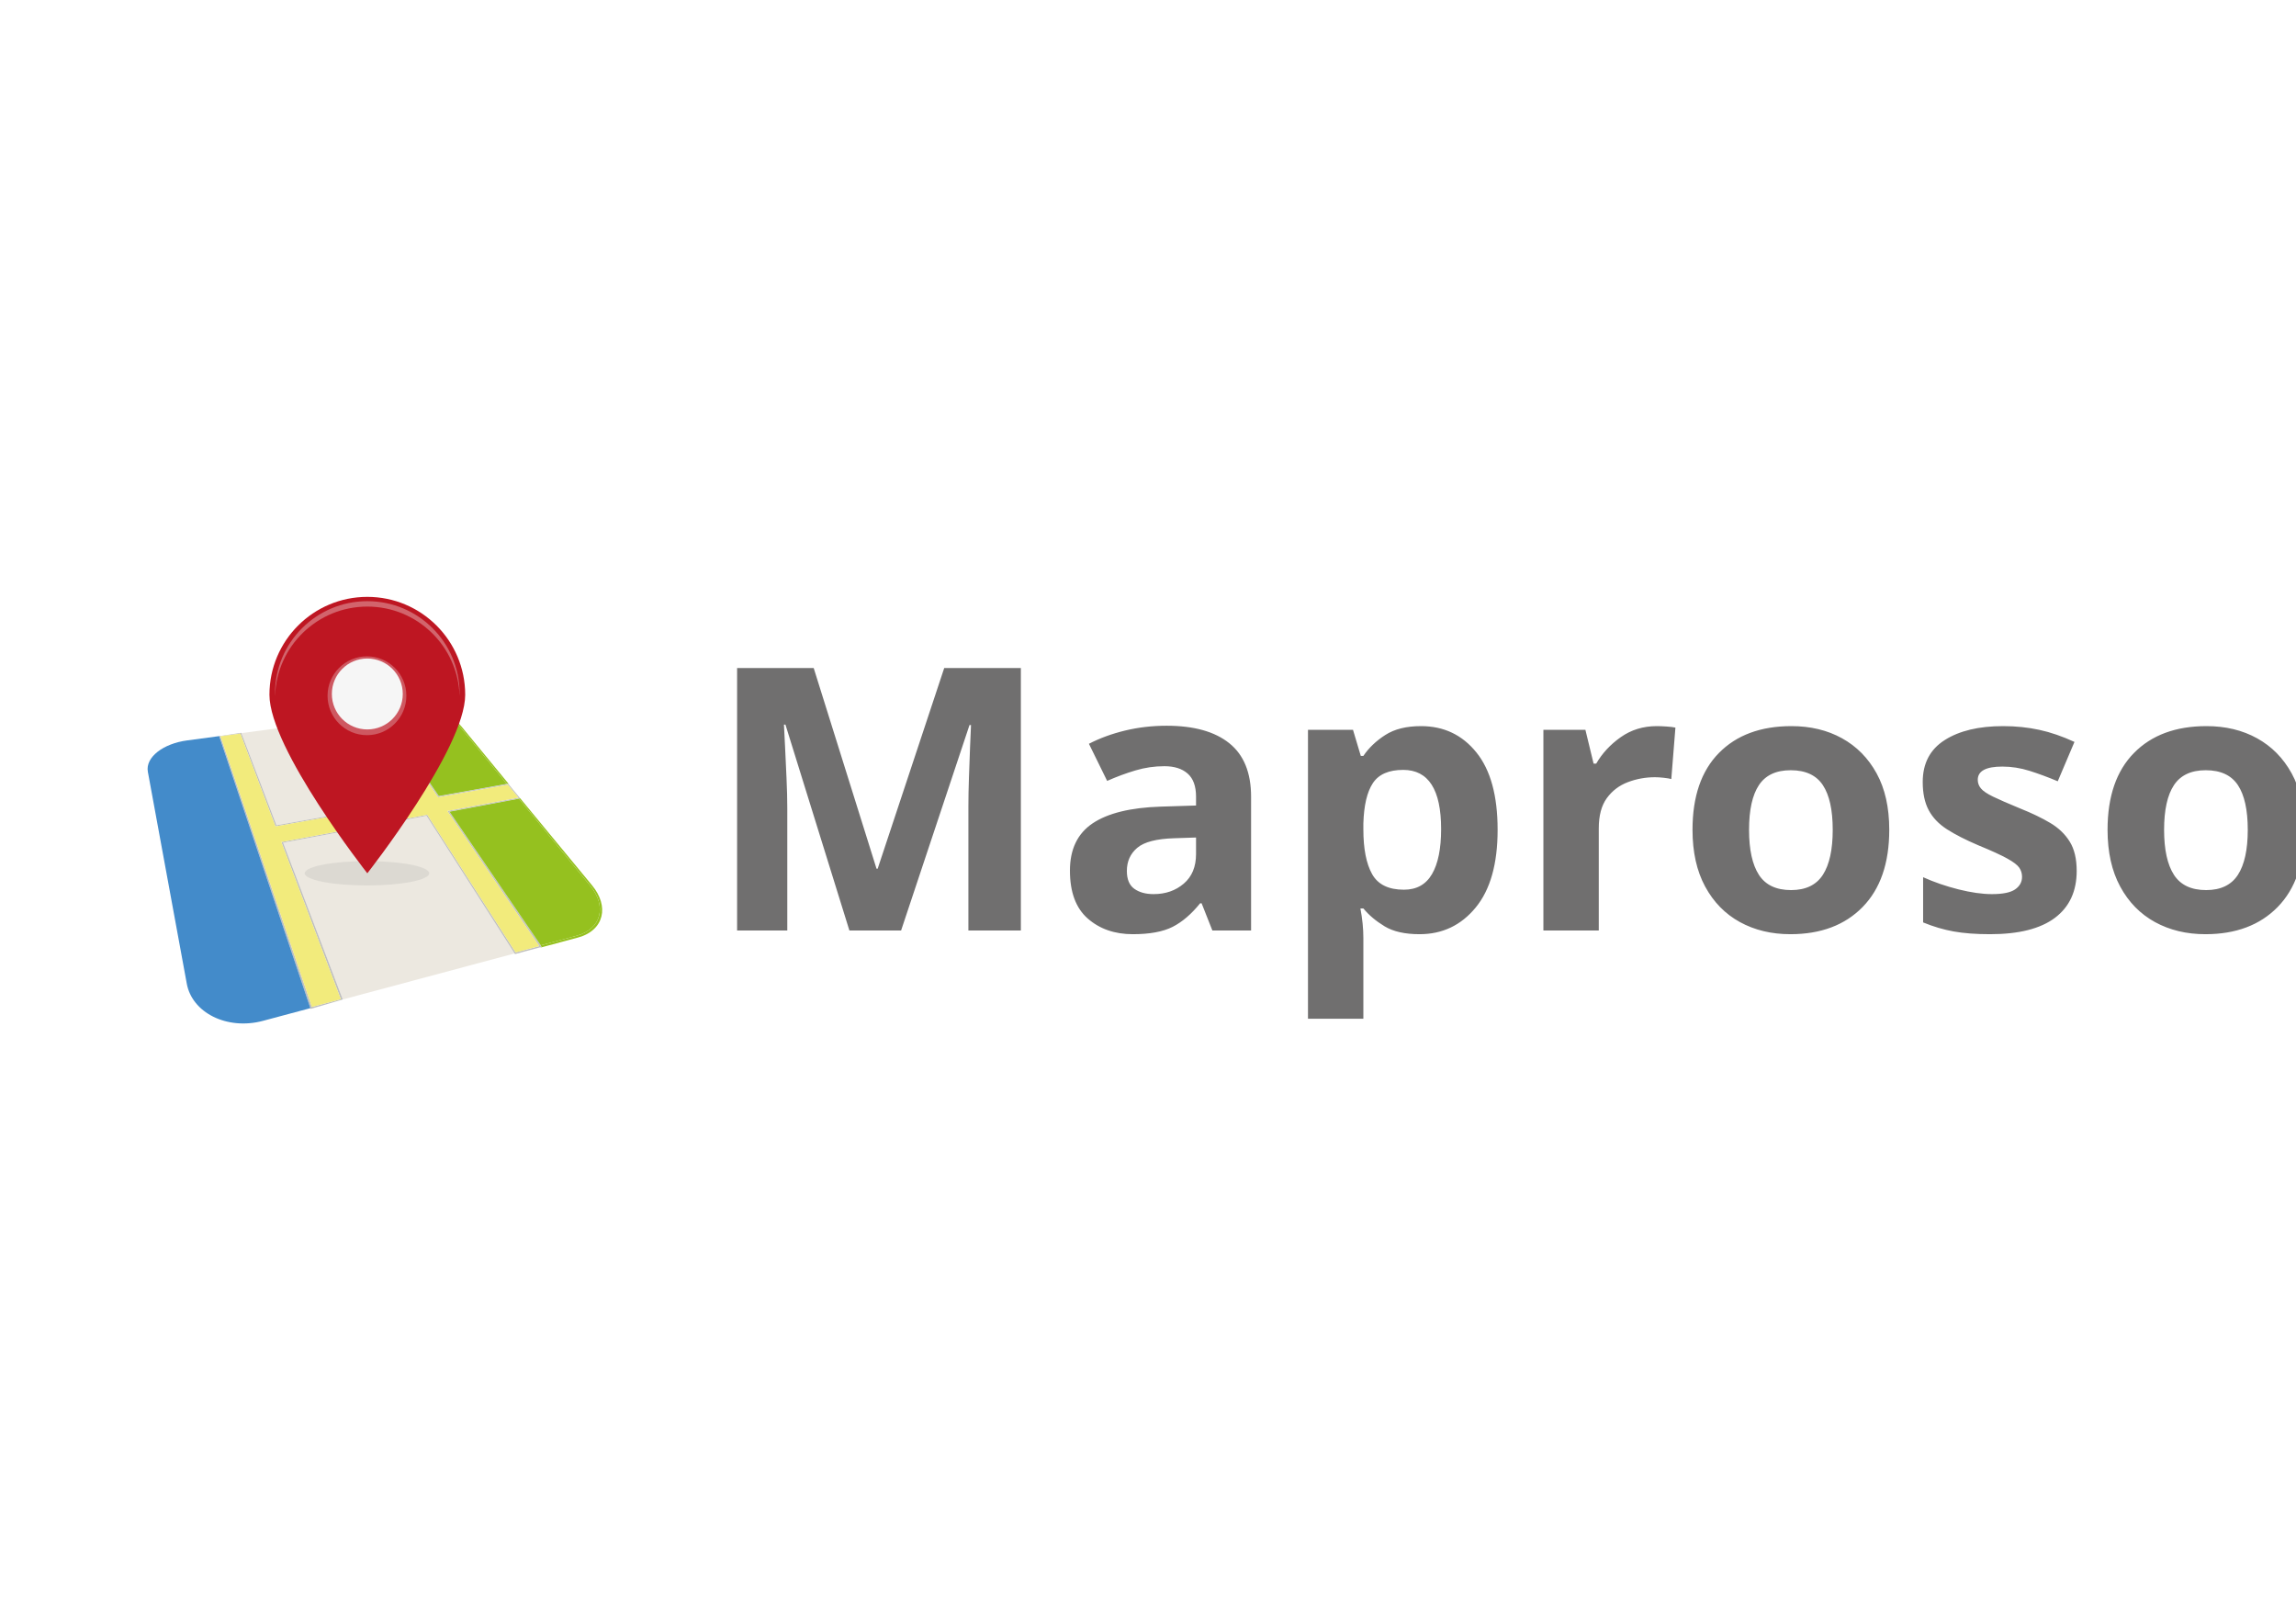
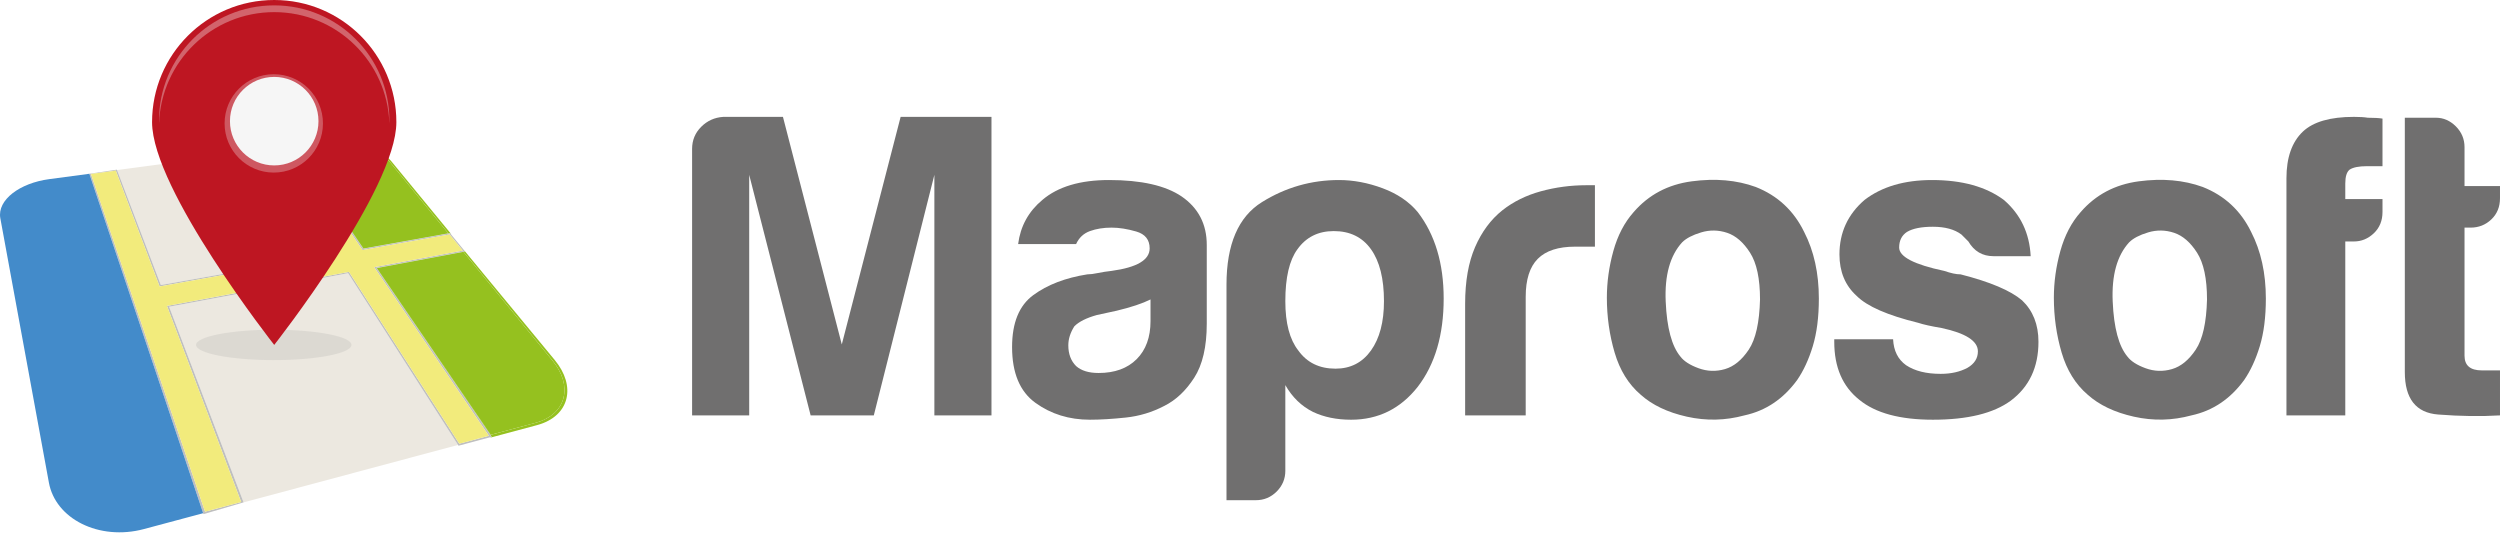
- <svg xmlns="http://www.w3.org/2000/svg" version="1.1" id="Capa_1" x="0px" y="0px" width="841.89px" height="595.28px" viewBox="0 0 841.89 595.28" enable-background="new 0 0 841.89 595.28" xml:space="preserve">
+ <svg xmlns="http://www.w3.org/2000/svg" version="1.1" id="Capa_1" x="0px" y="0px" width="235.612" height="50.168" viewBox="0 0 235.612 50.168" enable-background="new 0 0 841.89 595.28" xml:space="preserve">
  <defs id="defs81" />
-   <g id="g3">
+   <g id="g3" transform="matrix(0.3207713,0,0,0.3207713,-17.36003,-70.19149)">
+     <g id="g5">
+       <path d="m 257.463,340.864 v -78.3 c 0,-2.542 0.89,-4.703 2.669,-6.482 1.779,-1.78 3.94,-2.752 6.482,-2.924 h 17.542 l 17.287,66.861 17.287,-66.861 h 26.693 v 87.707 h -16.779 v -70.673 l -17.795,70.673 H 292.29 l -18.05,-70.673 v 70.673 h -16.777 z" id="path7" style="fill:#706f6f" />
+       <path d="m 396.218,338.068 c -3.559,1.867 -7.333,3.007 -11.313,3.432 -3.984,0.421 -7.5,0.636 -10.55,0.636 -6.102,0 -11.44,-1.652 -16.016,-4.957 -4.576,-3.306 -6.864,-8.771 -6.864,-16.397 0,-7.118 2.073,-12.203 6.229,-15.254 4.15,-3.051 9.445,-5.084 15.888,-6.101 0.847,0 1.863,-0.128 3.051,-0.382 1.184,-0.254 2.542,-0.465 4.067,-0.636 7.456,-1.017 11.186,-3.217 11.186,-6.61 0,-2.542 -1.315,-4.194 -3.94,-4.957 -2.63,-0.762 -5.045,-1.144 -7.246,-1.144 -2.375,0 -4.493,0.342 -6.355,1.017 -1.867,0.679 -3.222,1.95 -4.068,3.813 h -17.033 c 0.675,-5.251 3.051,-9.573 7.118,-12.966 4.576,-3.896 11.099,-5.847 19.575,-5.847 9.49,0 16.608,1.613 21.355,4.831 4.913,3.392 7.372,8.135 7.372,14.236 v 23.134 c 0,6.781 -1.231,12.075 -3.686,15.889 -2.458,3.814 -5.382,6.571 -8.77,8.263 z m -4.068,-31.269 c -2.375,1.188 -5.68,2.288 -9.915,3.305 l -5.847,1.271 c -3.051,0.85 -5.255,1.95 -6.61,3.305 -1.188,1.867 -1.78,3.73 -1.78,5.593 0,2.542 0.763,4.576 2.288,6.102 1.525,1.358 3.726,2.033 6.61,2.033 4.742,0 8.472,-1.354 11.185,-4.067 2.709,-2.709 4.068,-6.438 4.068,-11.186 v -6.356 z" id="path9" style="fill:#706f6f" />
+       <path d="m 431.759,357.135 c 0,2.371 -0.851,4.405 -2.543,6.102 -1.696,1.692 -3.729,2.542 -6.102,2.542 h -8.643 v -63.302 c 0,-11.86 3.472,-19.956 10.423,-24.277 6.947,-4.322 14.49,-6.483 22.626,-6.483 4.234,0 8.517,0.807 12.838,2.416 4.321,1.612 7.754,3.94 10.296,6.991 5.085,6.609 7.627,15.086 7.627,25.422 0,10.677 -2.542,19.32 -7.627,25.931 -5.084,6.442 -11.611,9.66 -19.575,9.66 -4.238,0 -7.968,-0.763 -11.186,-2.288 -3.393,-1.692 -6.102,-4.321 -8.135,-7.881 v 25.167 z m 28.98,-49.827 c 0,-6.61 -1.271,-11.694 -3.813,-15.253 -2.542,-3.56 -6.188,-5.339 -10.932,-5.339 -4.575,0 -8.135,1.779 -10.677,5.339 -2.375,3.221 -3.559,8.305 -3.559,15.253 0,6.442 1.271,11.272 3.813,14.49 2.543,3.56 6.185,5.339 10.932,5.339 4.405,0 7.881,-1.779 10.423,-5.339 2.543,-3.56 3.813,-8.39 3.813,-14.49 z" id="path11" style="fill:#706f6f" />
+       <path d="M 484.586,340.864 V 308.07 c 0,-6.61 0.973,-12.16 2.923,-16.652 1.946,-4.489 4.616,-8.091 8.009,-10.804 3.217,-2.542 6.991,-4.406 11.313,-5.594 4.322,-1.183 8.771,-1.779 13.347,-1.779 0.338,0 0.763,0 1.271,0 0.508,0 0.93,0 1.271,0 v 18.05 h -5.847 c -4.918,0 -8.561,1.188 -10.932,3.56 -2.375,2.375 -3.56,6.102 -3.56,11.186 v 34.828 h -17.795 z" id="path13" style="fill:#706f6f" />
+       <path d="m 536.142,334.763 c -3.559,-3.05 -6.101,-7.157 -7.626,-12.329 -1.525,-5.168 -2.288,-10.551 -2.288,-16.144 0,-4.576 0.636,-9.151 1.906,-13.728 1.271,-4.576 3.262,-8.39 5.975,-11.44 4.405,-5.084 10.081,-8.091 17.033,-9.025 6.947,-0.929 13.219,-0.381 18.813,1.653 6.438,2.542 11.186,6.952 14.236,13.22 2.88,5.593 4.321,12.119 4.321,19.575 0,5.426 -0.596,10.085 -1.779,13.982 -1.188,3.9 -2.713,7.205 -4.576,9.914 -4.067,5.593 -9.239,9.068 -15.508,10.423 -5.593,1.525 -11.229,1.652 -16.905,0.382 -5.681,-1.27 -10.214,-3.432 -13.602,-6.483 z m 12.203,-44.743 c -3.56,3.901 -5.172,9.705 -4.83,17.415 0.337,7.714 1.779,13.093 4.321,16.143 1.018,1.358 2.797,2.503 5.339,3.433 2.542,0.934 5.124,1.017 7.754,0.254 2.626,-0.763 4.957,-2.67 6.991,-5.72 2.034,-3.051 3.134,-7.965 3.305,-14.745 0,-6.102 -0.977,-10.677 -2.924,-13.728 -1.95,-3.051 -4.194,-4.997 -6.736,-5.847 -2.543,-0.847 -5.085,-0.89 -7.627,-0.127 -2.542,0.763 -4.41,1.738 -5.593,2.922 z" id="path15" style="fill:#706f6f" />
+       <path d="m 593.037,318.493 h 17.287 c 0.167,3.393 1.438,5.935 3.813,7.627 2.542,1.695 5.931,2.542 10.169,2.542 3.051,0 5.676,-0.592 7.881,-1.78 2.033,-1.184 3.051,-2.796 3.051,-4.829 0,-3.051 -3.56,-5.339 -10.678,-6.864 -3.051,-0.509 -5.339,-1.018 -6.864,-1.525 -8.985,-2.2 -14.999,-4.83 -18.05,-7.881 -3.392,-3.051 -5.084,-7.119 -5.084,-12.203 0,-6.439 2.455,-11.778 7.372,-16.017 5.085,-3.896 11.694,-5.847 19.829,-5.847 8.811,0 15.846,1.951 21.102,5.847 4.913,4.239 7.539,9.749 7.881,16.524 h -10.933 c -3.222,0 -5.68,-1.438 -7.372,-4.322 -0.68,-0.675 -1.358,-1.354 -2.033,-2.034 -2.034,-1.525 -4.83,-2.288 -8.39,-2.288 -3.393,0 -5.935,0.509 -7.627,1.526 -1.525,1.017 -2.288,2.542 -2.288,4.576 0,2.713 4.405,5.001 13.22,6.864 1.017,0.342 1.907,0.597 2.669,0.763 0.763,0.171 1.482,0.255 2.161,0.255 8.644,2.204 14.657,4.747 18.05,7.626 3.218,3.051 4.83,7.118 4.83,12.203 0,7.46 -2.713,13.22 -8.135,17.287 -5.085,3.729 -12.711,5.593 -22.88,5.593 -9.66,0 -16.866,-1.946 -21.609,-5.847 -4.917,-3.897 -7.372,-9.573 -7.372,-17.033 v -0.763 z" id="path17" style="fill:#706f6f" />
+       <path d="m 667.474,334.763 c -3.56,-3.05 -6.102,-7.157 -7.627,-12.329 -1.525,-5.168 -2.288,-10.551 -2.288,-16.144 0,-4.576 0.636,-9.151 1.907,-13.728 1.271,-4.576 3.261,-8.39 5.974,-11.44 4.405,-5.084 10.082,-8.091 17.033,-9.025 6.947,-0.929 13.22,-0.381 18.813,1.653 6.438,2.542 11.186,6.952 14.236,13.22 2.88,5.593 4.322,12.119 4.322,19.575 0,5.426 -0.597,10.085 -1.78,13.982 -1.188,3.9 -2.713,7.205 -4.575,9.914 -4.068,5.593 -9.24,9.068 -15.508,10.423 -5.594,1.525 -11.229,1.652 -16.906,0.382 -5.68,-1.27 -10.213,-3.432 -13.601,-6.483 z m 12.202,-44.743 c -3.559,3.901 -5.172,9.705 -4.83,17.415 0.338,7.714 1.779,13.093 4.321,16.143 1.018,1.358 2.797,2.503 5.34,3.433 2.542,0.934 5.123,1.017 7.753,0.254 2.626,-0.763 4.958,-2.67 6.991,-5.72 2.034,-3.051 3.134,-7.965 3.305,-14.745 0,-6.102 -0.977,-10.677 -2.923,-13.728 -1.95,-3.051 -4.194,-4.997 -6.737,-5.847 -2.542,-0.847 -5.084,-0.89 -7.626,-0.127 -2.543,0.761 -4.411,1.738 -5.594,2.922 z" id="path19" style="fill:#706f6f" />
+       <path d="m 725.894,340.864 v -69.657 c 0,-6.102 1.609,-10.677 4.831,-13.728 3.05,-2.879 8.047,-4.322 14.998,-4.322 1.692,0 3.051,0.087 4.067,0.254 1.863,0 3.306,0.087 4.322,0.254 v 13.982 h -4.575 c -2.376,0 -4.068,0.342 -5.085,1.017 -0.851,0.679 -1.271,2.034 -1.271,4.068 v 4.575 h 10.932 v 3.814 c 0,2.542 -0.851,4.62 -2.542,6.228 -1.696,1.613 -3.646,2.415 -5.848,2.415 h -2.542 v 51.099 h -17.287 z" id="path21" style="fill:#706f6f" />
+       <path d="m 788.636,340.864 c -5.593,0.338 -11.654,0.255 -18.177,-0.254 -6.526,-0.508 -9.787,-4.659 -9.787,-12.457 v -74.741 h 9.151 c 2.2,0 4.151,0.85 5.848,2.542 1.691,1.696 2.542,3.729 2.542,6.101 v 11.44 h 10.423 v 3.559 c 0,2.542 -0.851,4.62 -2.542,6.229 -1.696,1.613 -3.729,2.415 -6.102,2.415 h -1.779 v 37.625 c 0,2.884 1.692,4.322 5.085,4.322 h 5.338 v 13.219 z" id="path23" style="fill:#706f6f" />
+     </g>
    <g id="g25">
      <g id="g27">
        <g id="g29">
-           <path fill="#95C11F" d="M150.027,260.365c1.799-0.24,3.665-0.26,5.503-0.092c1.839,0.169,3.659,0.527,5.365,1.045      c1.713,0.521,3.318,1.206,4.716,2.027c1.409,0.828,2.611,1.797,3.501,2.88l17.641,21.454l-0.377-0.321l-25.524,4.566      l-20.608-30.192l-0.465,0.062L150.027,260.365z M185.83,287.378l-17.258-21.074c-0.852-1.04-2.003-1.97-3.354-2.766      c-1.339-0.789-2.88-1.447-4.524-1.947c-1.638-0.499-3.386-0.843-5.151-1.004c-1.766-0.162-3.557-0.143-5.284,0.089l-9.743,1.308      l20.391,29.85L185.83,287.378" id="path31" />
+           <path d="m 150.027,260.365 c 1.799,-0.24 3.665,-0.26 5.503,-0.092 1.839,0.169 3.659,0.527 5.365,1.045 1.713,0.521 3.318,1.206 4.716,2.027 1.409,0.828 2.611,1.797 3.501,2.88 l 17.641,21.454 -0.377,-0.321 -25.524,4.566 -20.608,-30.192 -0.465,0.062 10.248,-1.429 z m 35.803,27.013 -17.258,-21.074 c -0.852,-1.04 -2.003,-1.97 -3.354,-2.766 -1.339,-0.789 -2.88,-1.447 -4.524,-1.947 -1.638,-0.499 -3.386,-0.843 -5.151,-1.004 -1.766,-0.162 -3.557,-0.143 -5.284,0.089 l -9.743,1.308 20.391,29.85 24.923,-4.456" id="path31" style="fill:#95c11f" />
        </g>
        <g id="g33">
-           <path fill="#95C11F" d="M150.258,260.676c1.727-0.232,3.518-0.251,5.284-0.089c1.766,0.161,3.514,0.505,5.151,1.004      c1.645,0.5,3.185,1.159,4.524,1.947c1.351,0.795,2.502,1.726,3.354,2.766l17.258,21.074l-24.923,4.456l-20.391-29.85      L150.258,260.676z" id="path35" />
+           <path d="m 150.258,260.676 c 1.727,-0.232 3.518,-0.251 5.284,-0.089 1.766,0.161 3.514,0.505 5.151,1.004 1.645,0.5 3.185,1.159 4.524,1.947 1.351,0.795 2.502,1.726 3.354,2.766 l 17.258,21.074 -24.923,4.456 -20.391,-29.85 9.743,-1.308 z" id="path35" style="fill:#95c11f" />
        </g>
        <g id="g37">
-           <polygon fill="#ECE8E0" points="133.192,262.792 152.755,293.373 101.378,302.563 88.516,268.78     " id="polygon39" />
+           <polygon points="133.192,262.792 152.755,293.373 101.378,302.563 88.516,268.78 " id="polygon39" style="fill:#ece8e0" />
        </g>
        <g id="g41">
-           <path fill="#95C11F" d="M190.278,292.81l26.183,31.971c1.495,1.826,2.504,3.7,3.042,5.531c0.546,1.86,0.605,3.674,0.191,5.34      c-0.42,1.691-1.327,3.228-2.701,4.497c-1.391,1.285-3.256,2.294-5.566,2.911l-13.129,3.509l-33.463-48.985L190.278,292.81z" id="path43" />
+           <path d="m 190.278,292.81 26.183,31.971 c 1.495,1.826 2.504,3.7 3.042,5.531 0.546,1.86 0.605,3.674 0.191,5.34 -0.42,1.691 -1.327,3.228 -2.701,4.497 -1.391,1.285 -3.256,2.294 -5.566,2.911 l -13.129,3.509 -33.463,-48.985 25.443,-4.774 z" id="path43" style="fill:#95c11f" />
        </g>
        <g id="g45">
-           <path fill="#95C11F" d="M190.426,292.289l26.7,32.331c1.563,1.901,2.622,3.855,3.189,5.765c0.576,1.941,0.645,3.837,0.22,5.578      c-0.433,1.77-1.374,3.377-2.806,4.707c-1.45,1.347-3.396,2.404-5.811,3.053l-13.911,3.733l0.555-0.283l-33.886-49.644      l26.042-4.883L190.426,292.289z M216.461,324.78l-26.183-31.971l-25.444,4.774l33.463,48.985l13.129-3.509      c2.311-0.617,4.175-1.626,5.566-2.911c1.375-1.27,2.281-2.806,2.701-4.496c0.415-1.667,0.355-3.48-0.191-5.341      C218.965,328.48,217.956,326.606,216.461,324.78" id="path47" />
+           <path d="m 190.426,292.289 26.7,32.331 c 1.563,1.901 2.622,3.855 3.189,5.765 0.576,1.941 0.645,3.837 0.22,5.578 -0.433,1.77 -1.374,3.377 -2.806,4.707 -1.45,1.347 -3.396,2.404 -5.811,3.053 l -13.911,3.733 0.555,-0.283 -33.886,-49.644 26.042,-4.883 -0.292,-0.357 z m 26.035,32.491 -26.183,-31.971 -25.444,4.774 33.463,48.985 13.129,-3.509 c 2.311,-0.617 4.175,-1.626 5.566,-2.911 1.375,-1.27 2.281,-2.806 2.701,-4.496 0.415,-1.667 0.355,-3.48 -0.191,-5.341 -0.537,-1.831 -1.546,-3.705 -3.041,-5.531" id="path47" style="fill:#95c11f" />
        </g>
        <g id="g49">
-           <polygon fill="#ECE8E0" points="156.406,299.08 188.689,349.547 125.691,366.42 103.808,308.943     " id="polygon51" />
+           <polygon points="156.406,299.08 188.689,349.547 125.691,366.42 103.808,308.943 " id="polygon51" style="fill:#ece8e0" />
        </g>
        <g id="g53">
-           <path fill="#BFBFBF" d="M160.851,291.925l25.524-4.566l0.278,0.339l3.772,4.591l0.293,0.356l-26.042,4.884l33.886,49.644      l-0.632,0.17l-9.091,2.438l-32.434-50.701l-52.598,9.863l21.883,57.477l-11.783,3.459L80.373,269.871l8.098-1.208l12.908,33.901      l51.376-9.19l-19.563-30.581l6.585-0.998l0.465-0.062L160.851,291.925z M190.085,292.435l-3.879-4.734l-25.58,4.587      l-20.61-30.295l-6.376,0.856l19.734,30.74l-52.363,9.39l-12.874-34.025l-7.29,0.979l33.508,99.222l10.619-2.84l-21.801-57.62      l53.477-10.003l32.41,50.485l8.688-2.323l-33.706-49.544L190.085,292.435" id="path55" />
+           <path d="m 160.851,291.925 25.524,-4.566 0.278,0.339 3.772,4.591 0.293,0.356 -26.042,4.884 33.886,49.644 -0.632,0.17 -9.091,2.438 -32.434,-50.701 -52.598,9.863 21.883,57.477 -11.783,3.459 -33.534,-100.008 8.098,-1.208 12.908,33.901 51.376,-9.19 -19.563,-30.581 6.585,-0.998 0.465,-0.062 20.609,30.192 z m 29.234,0.51 -3.879,-4.734 -25.58,4.587 -20.61,-30.295 -6.376,0.856 19.734,30.74 -52.363,9.39 -12.874,-34.025 -7.29,0.979 33.508,99.222 10.619,-2.84 -21.801,-57.62 53.477,-10.003 32.41,50.485 8.688,-2.323 -33.706,-49.544 26.043,-4.875" id="path55" style="fill:#bfbfbf" />
        </g>
        <g id="g57">
-           <polygon fill="#F2EB7C" points="140.015,261.993 160.625,292.288 186.206,287.701 190.085,292.435 164.041,297.307       197.747,346.852 189.058,349.175 156.648,298.69 103.171,308.693 124.973,366.313 114.354,369.153 80.846,269.932       88.136,268.953 101.01,302.979 153.373,293.588 133.639,262.849     " id="polygon59" />
+           <polygon points="88.136,268.953 101.01,302.979 153.373,293.588 133.639,262.849 140.015,261.993 160.625,292.288 186.206,287.701 190.085,292.435 164.041,297.307 197.747,346.852 189.058,349.175 156.648,298.69 103.171,308.693 124.973,366.313 114.354,369.153 80.846,269.932 " id="polygon59" style="fill:#f2eb7c" />
        </g>
        <g id="g61">
          <g id="g63">
-             <path fill="#438BCA" d="M80.374,269.871l33.441,99.73l-17.405,4.662c-3.259,0.872-6.532,1.131-9.644,0.845       c-3.112-0.285-6.038-1.112-8.61-2.396c-2.554-1.274-4.742-2.991-6.411-5.06c-1.646-2.042-2.778-4.415-3.259-7.031l-8.036-43.74       l-1.211-6.594l-5.025-27.353c-0.246-1.342-0.003-2.67,0.637-3.923c0.632-1.236,1.653-2.398,2.977-3.428       c1.308-1.018,2.914-1.908,4.741-2.615c1.81-0.701,3.842-1.225,6.027-1.519L80.374,269.871z" id="path65" />
+             <path d="m 80.374,269.871 33.441,99.73 -17.405,4.662 c -3.259,0.872 -6.532,1.131 -9.644,0.845 -3.112,-0.285 -6.038,-1.112 -8.61,-2.396 -2.554,-1.274 -4.742,-2.991 -6.411,-5.06 -1.646,-2.042 -2.778,-4.415 -3.259,-7.031 l -8.036,-43.74 -1.211,-6.594 -5.025,-27.353 c -0.246,-1.342 -0.003,-2.67 0.637,-3.923 0.632,-1.236 1.653,-2.398 2.977,-3.428 1.308,-1.018 2.914,-1.908 4.741,-2.615 1.81,-0.701 3.842,-1.225 6.027,-1.519 l 11.778,-1.578 z" id="path65" style="fill:#438bca" />
          </g>
        </g>
      </g>
-       <ellipse opacity="0.2" fill="#9D9D9C" cx="134.556" cy="320.16" rx="22.834" ry="4.464" id="ellipse67" />
+       <ellipse cx="134.556" cy="320.16" rx="22.834" ry="4.464" id="ellipse67" style="opacity:0.2;fill:#9d9d9c" d="m 157.39,320.16 c 0,2.465 -10.223,4.464 -22.834,4.464 -12.611,0 -22.834,-1.999 -22.834,-4.464 0,-2.465 10.223,-4.464 22.834,-4.464 12.611,0 22.834,1.999 22.834,4.464 z" />
      <g id="g69">
-         <path fill="#BE1622" d="M170.576,254.709c0,19.821-35.889,65.45-35.889,65.45s-35.889-45.629-35.889-65.45     c0-19.82,16.068-35.888,35.889-35.888C154.508,218.821,170.576,234.889,170.576,254.709z" id="path71" />
-         <circle opacity="0.3" fill="#F6F6F6" cx="134.556" cy="255.077" r="14.449" id="circle73" />
-         <circle fill="#F6F6F6" cx="134.687" cy="254.42" r="13.003" id="circle75" />
-         <path opacity="0.35" fill="#F6F6F6" d="M134.688,222.385c18.307,0,33.217,14.534,33.828,32.692     c0.014-0.28,0.021-0.557,0.021-0.828c0-18.695-15.155-33.85-33.85-33.85c-18.695,0-33.851,15.155-33.851,33.85     c0,0.271,0.008,0.547,0.022,0.828C101.469,236.918,116.38,222.385,134.688,222.385z" id="path77" />
+         <path d="m 170.576,254.709 c 0,19.821 -35.889,65.45 -35.889,65.45 0,0 -35.889,-45.629 -35.889,-65.45 0,-19.82 16.068,-35.888 35.889,-35.888 19.821,0 35.889,16.068 35.889,35.888 z" id="path71" style="fill:#be1622" />
+         <circle cx="134.556" cy="255.077" r="14.449" id="circle73" style="opacity:0.3;fill:#f6f6f6" d="m 149.005,255.077 c 0,7.98 -6.469,14.449 -14.449,14.449 -7.98,0 -14.449,-6.469 -14.449,-14.449 0,-7.98 6.469,-14.449 14.449,-14.449 7.98,0 14.449,6.469 14.449,14.449 z" />
+         <circle cx="134.687" cy="254.42" r="13.003" id="circle75" style="fill:#f6f6f6" d="m 147.69,254.42 c 0,7.181 -5.822,13.003 -13.003,13.003 -7.181,0 -13.003,-5.822 -13.003,-13.003 0,-7.181 5.822,-13.003 13.003,-13.003 7.181,0 13.003,5.822 13.003,13.003 z" />
+         <path d="m 134.688,222.385 c 18.307,0 33.217,14.534 33.828,32.692 0.014,-0.28 0.021,-0.557 0.021,-0.828 0,-18.695 -15.155,-33.85 -33.85,-33.85 -18.695,0 -33.851,15.155 -33.851,33.85 0,0.271 0.008,0.547 0.022,0.828 0.611,-18.159 15.522,-32.692 33.83,-32.692 z" id="path77" style="opacity:0.35;fill:#f6f6f6" />
      </g>
    </g>
  </g>
-   <g id="layer1" />
-   <text xml:space="preserve" style="font-size:135.569px;font-style:normal;font-weight:normal;line-height:125%;letter-spacing:0px;word-spacing:0px;fill:#706f6f;fill-opacity:1;stroke:none;font-family:Sans" x="256.484" y="343.156" id="text3060" transform="scale(1.005912,0.9941222)">
-     <tspan id="tspan3062" x="256.484" y="343.156" style="font-size:135.569px;font-style:normal;font-variant:normal;font-weight:bold;font-stretch:normal;text-align:start;line-height:125%;writing-mode:lr-tb;text-anchor:start;fill:#706f6f;fill-opacity:1;font-family:Harabara;-inkscape-font-specification:Harabara Bold">Maprosoft</tspan>
-   </text>
+   <g id="layer1">
+     <text xml:space="preserve" style="font-size:40px;font-style:normal;font-weight:normal;line-height:125%;letter-spacing:0px;word-spacing:0px;fill:#000000;fill-opacity:1;stroke:none;font-family:Sans" x="43.311" y="-29.197" id="text3077" transform="translate(-2.0870496e-6,0)">
+       <tspan id="tspan3079" x="43.311" y="-29.197" style="-inkscape-font-specification:Harrington;font-family:Harrington;font-weight:normal;font-style:normal;font-stretch:normal;font-variant:normal;font-size:40px;text-anchor:start;text-align:start;writing-mode:lr;line-height:125%">Maprosoft</tspan>
+     </text>
+   </g>
</svg>
